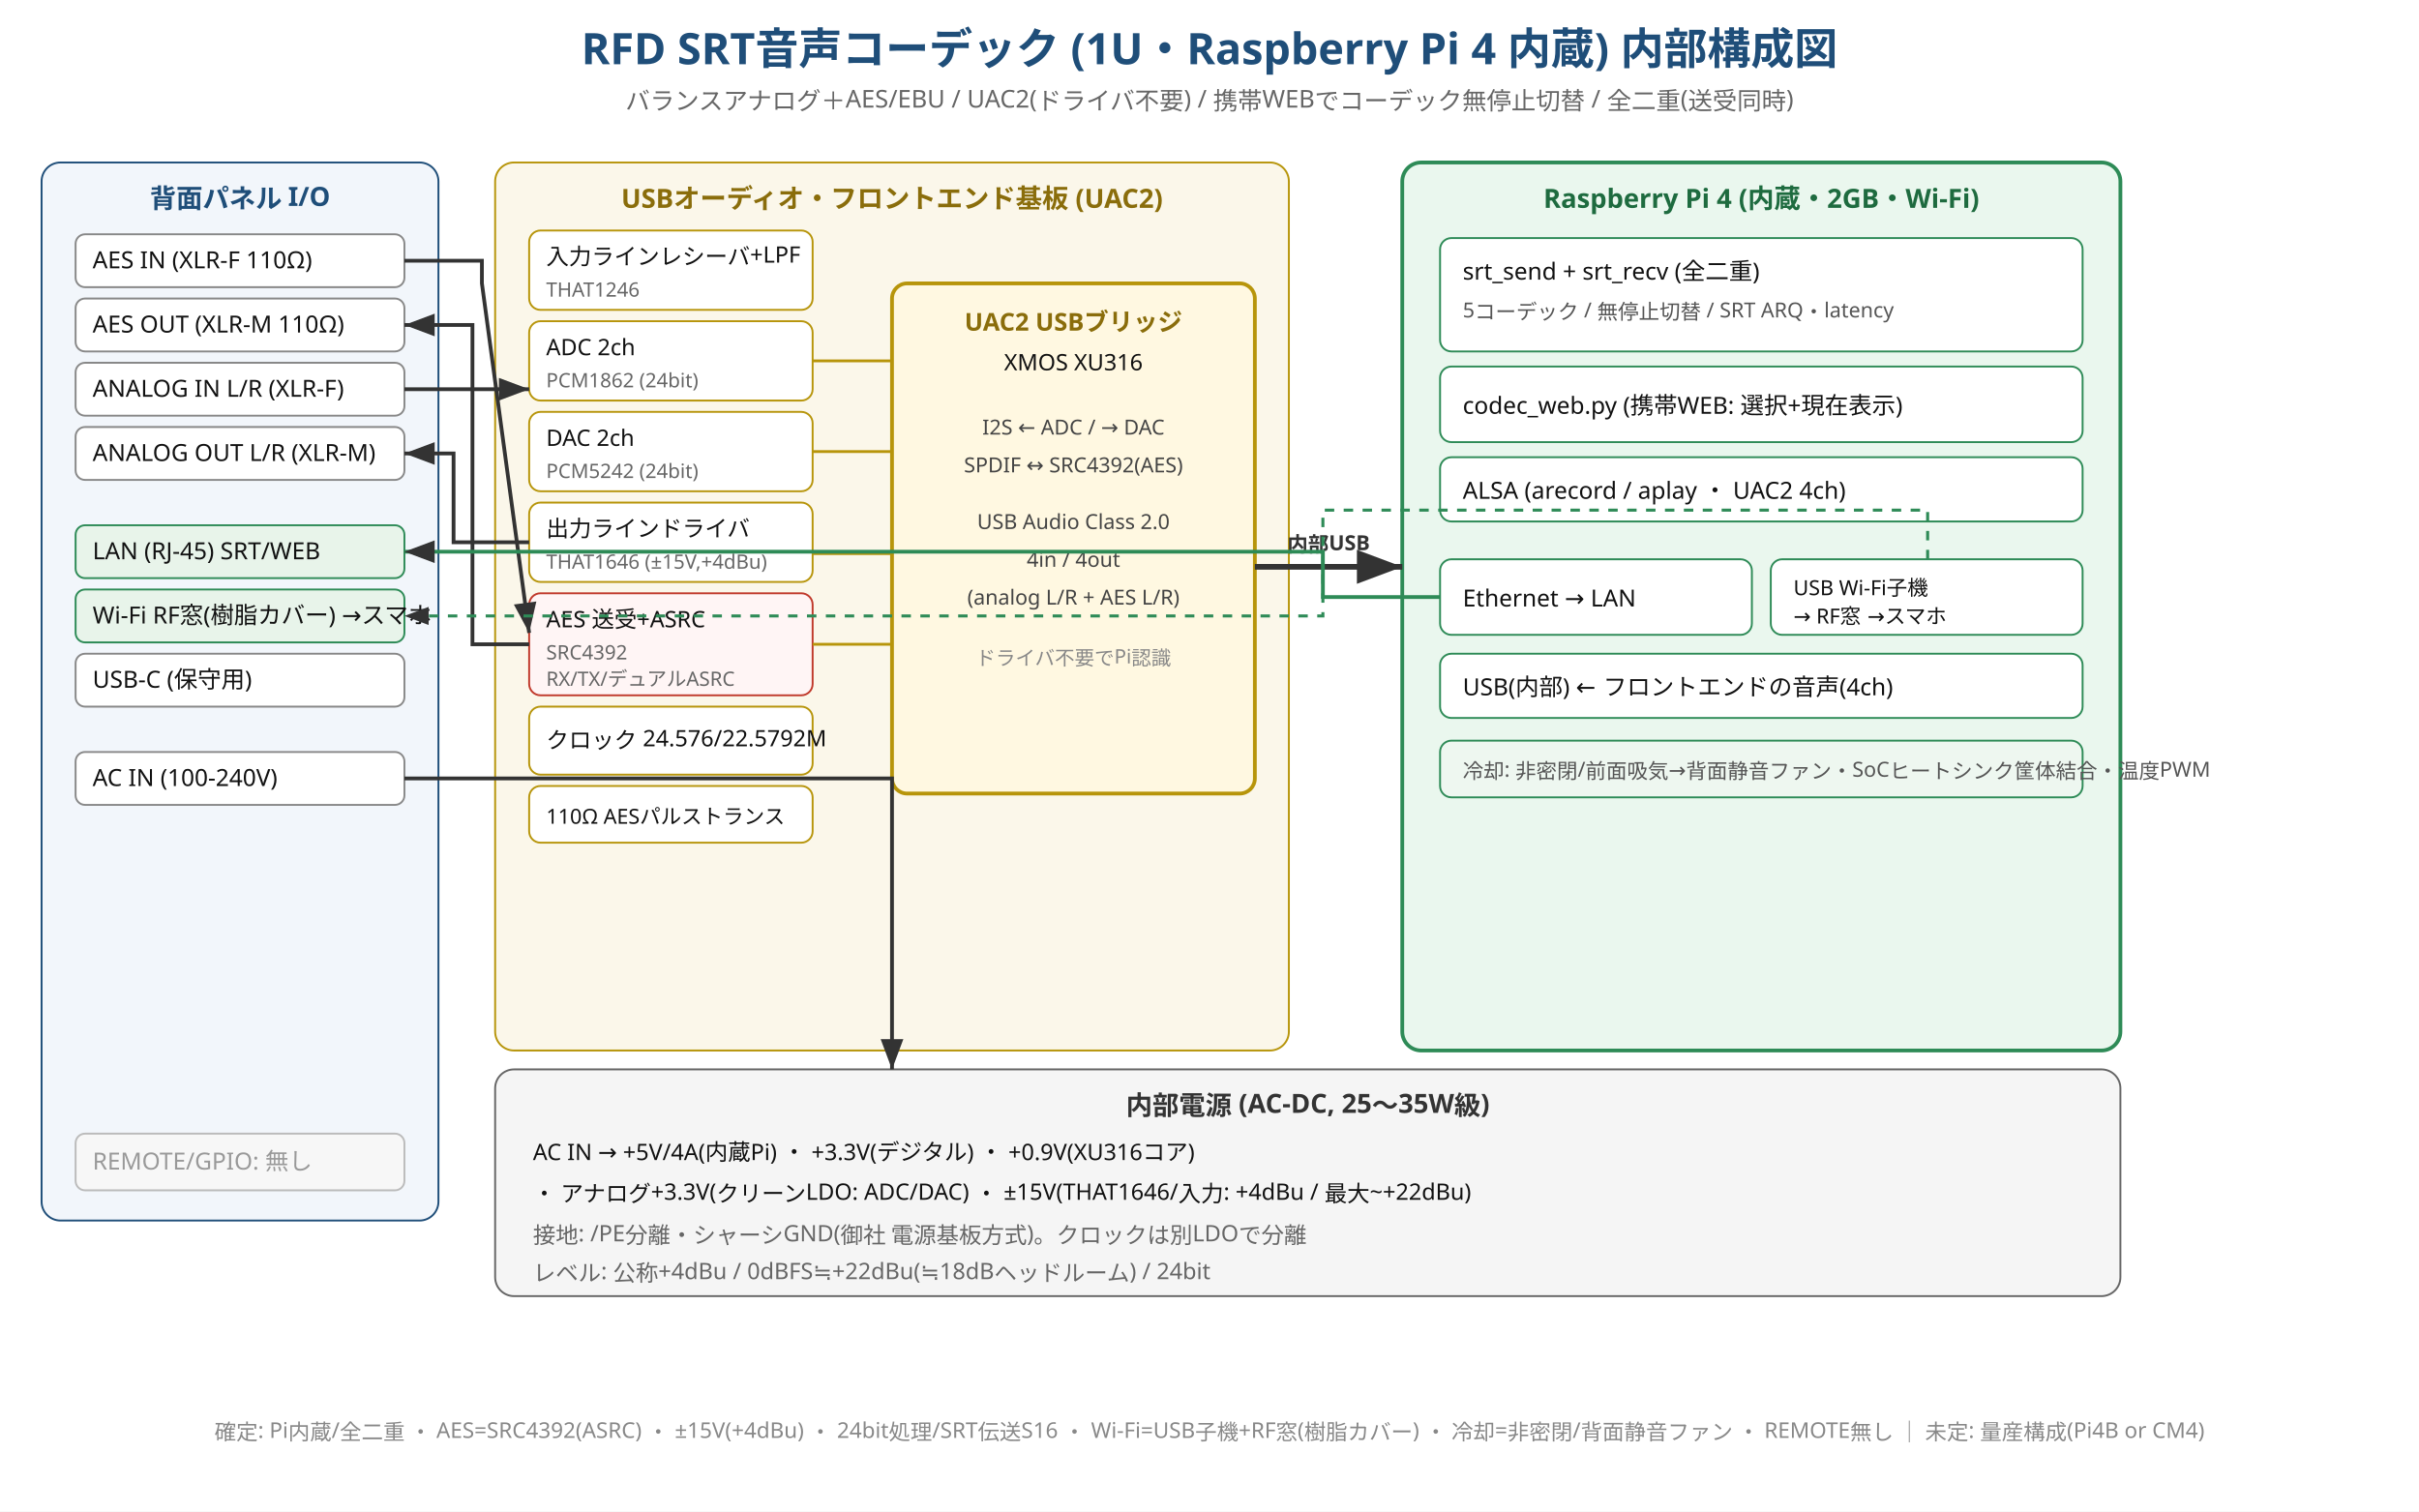
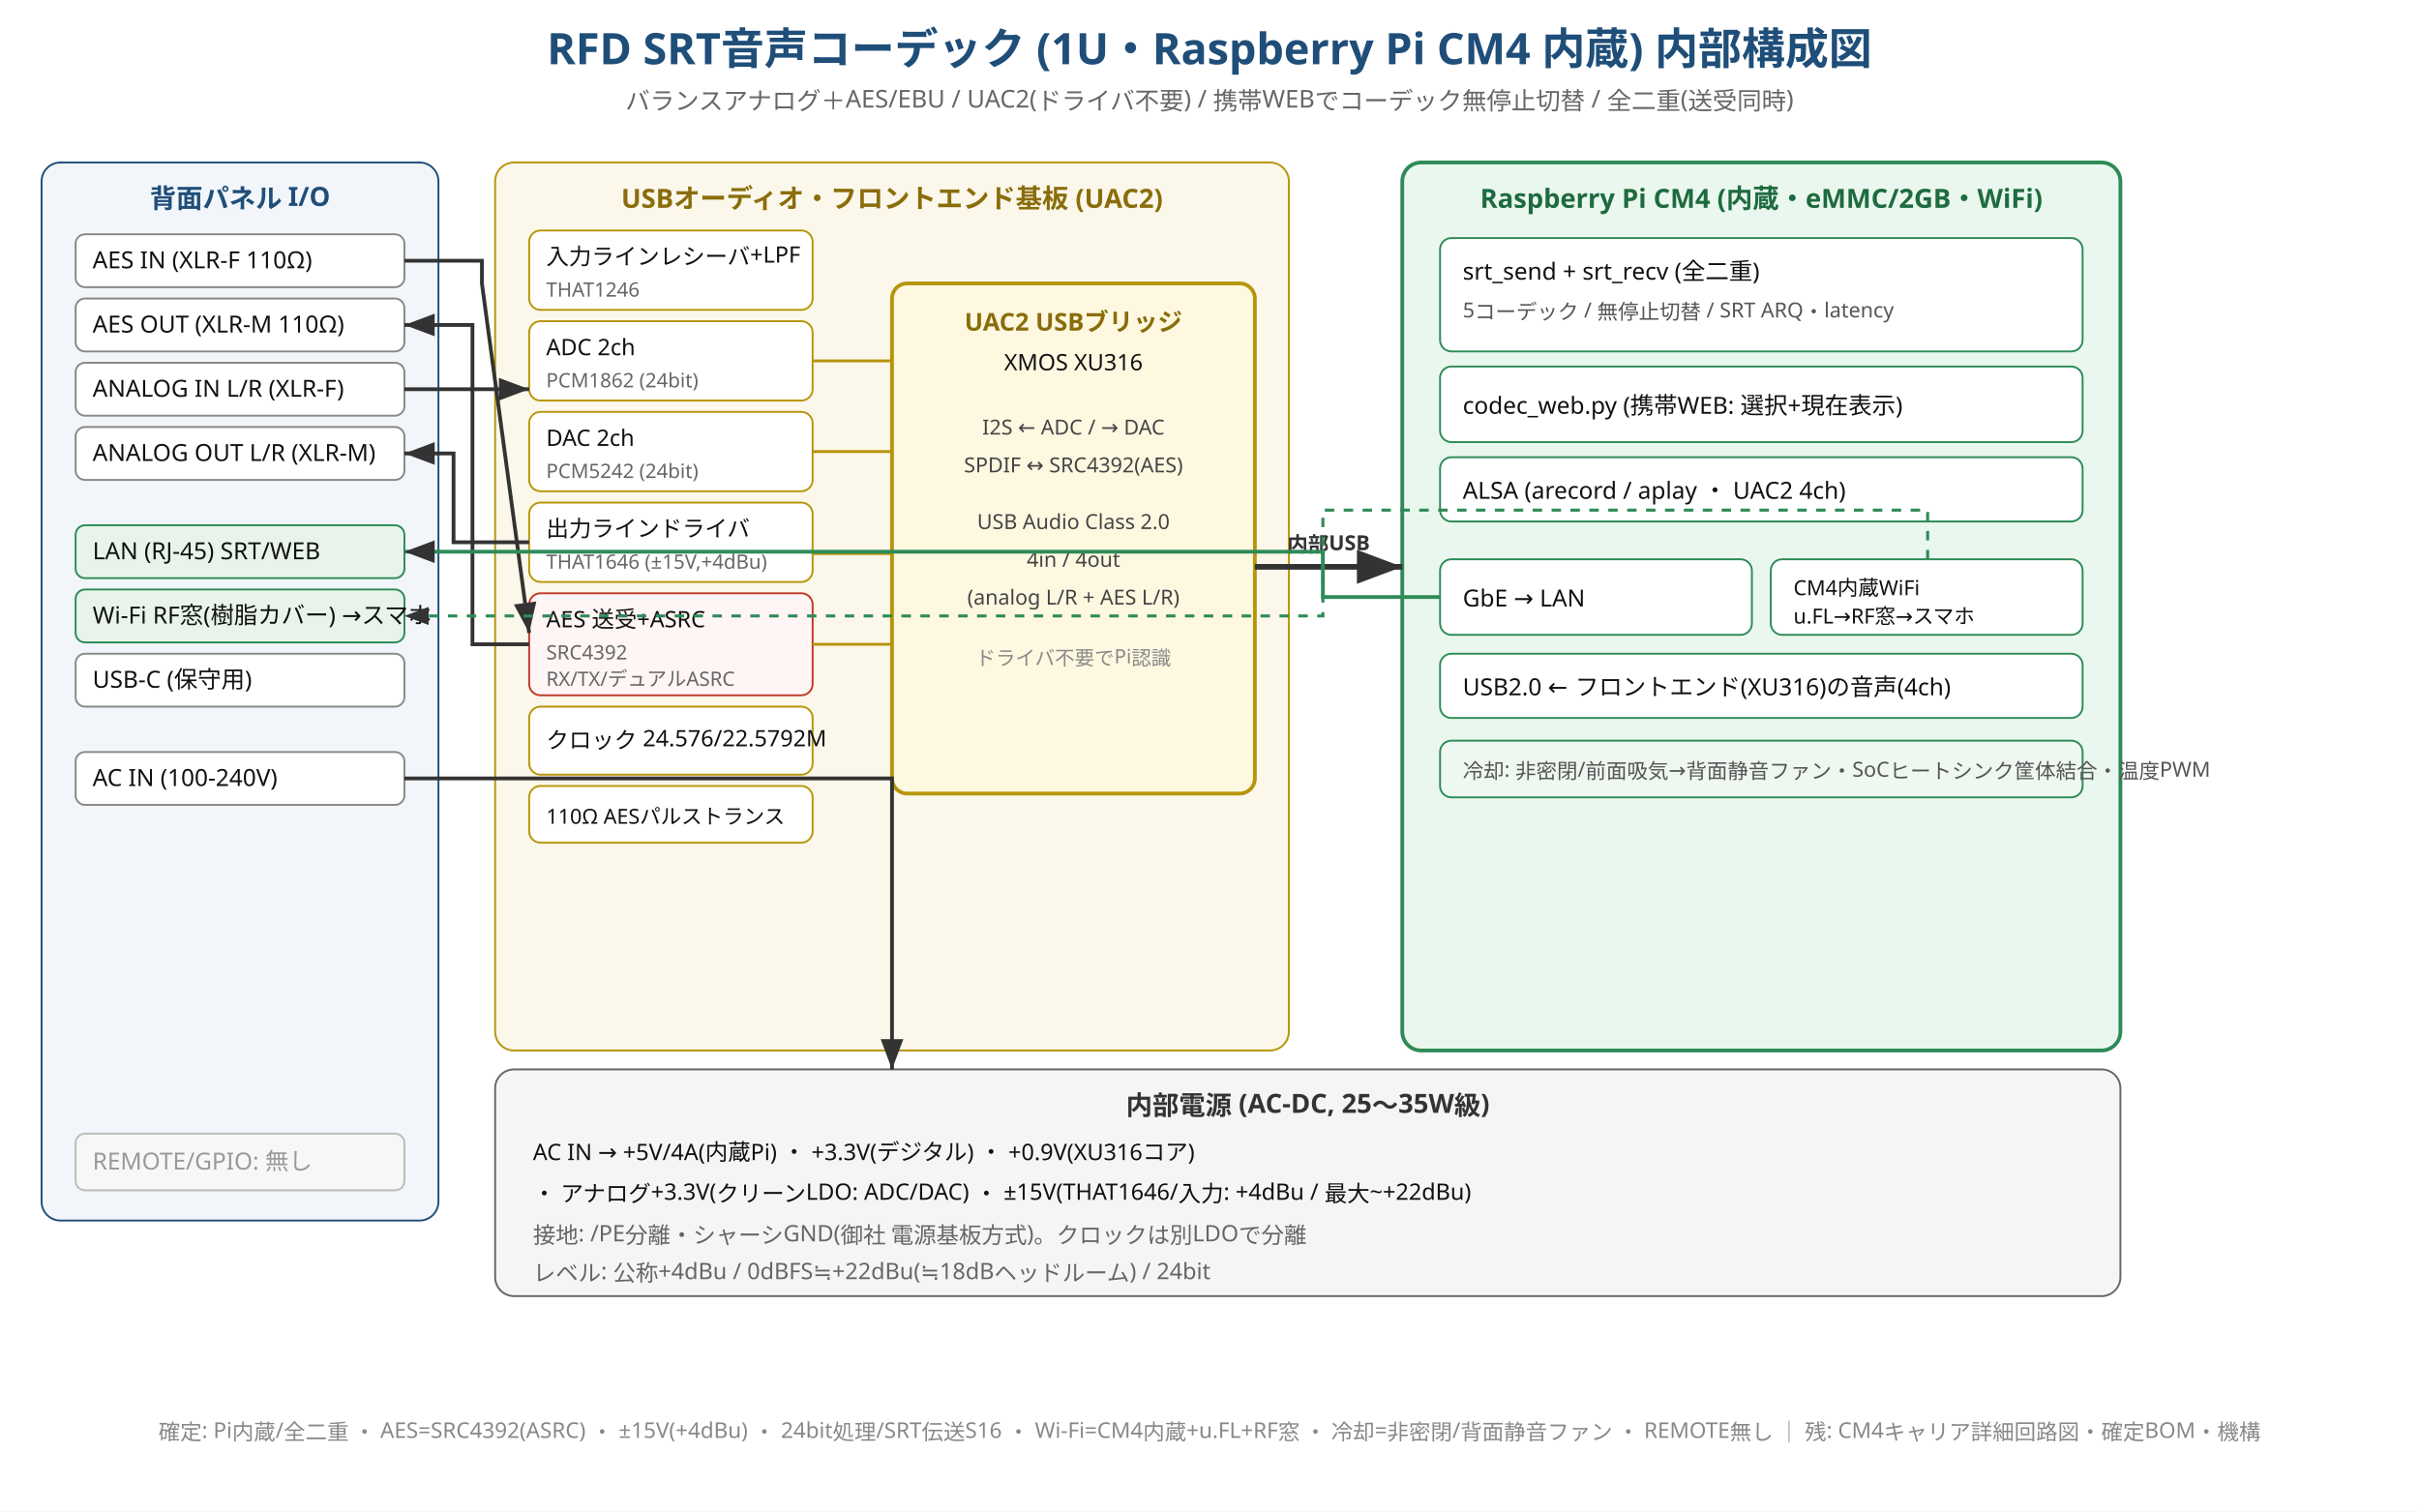
<svg xmlns="http://www.w3.org/2000/svg" viewBox="0 0 1280 800" font-family="'Yu Gothic','Meiryo',sans-serif">
  <rect x="0" y="0" width="1280" height="800" fill="#ffffff" />
-   <text x="640" y="34" font-size="23" font-weight="bold" text-anchor="middle" fill="#1f4e79">RFD SRT音声コーデック (1U・Raspberry Pi 4 内蔵) 内部構成図</text>
+   <text x="640" y="34" font-size="23" font-weight="bold" text-anchor="middle" fill="#1f4e79">RFD SRT音声コーデック (1U・Raspberry Pi CM4 内蔵) 内部構成図</text>
  <text x="640" y="58" font-size="13" text-anchor="middle" fill="#666">バランスアナログ＋AES/EBU / UAC2(ドライバ不要) / 携帯WEBでコーデック無停止切替 / 全二重(送受同時)</text>
  <rect x="22" y="86" width="210" height="560" rx="10" fill="#f2f6fb" stroke="#1f4e79" />
  <text x="127" y="110" font-size="14" font-weight="bold" text-anchor="middle" fill="#1f4e79">背面パネル I/O</text>
  <g font-size="12.5" fill="#111">
    <rect x="40" y="124" width="174" height="28" rx="5" fill="#fff" stroke="#888" />
    <text x="49" y="142">AES IN (XLR-F 110Ω)</text>
    <rect x="40" y="158" width="174" height="28" rx="5" fill="#fff" stroke="#888" />
    <text x="49" y="176">AES OUT (XLR-M 110Ω)</text>
    <rect x="40" y="192" width="174" height="28" rx="5" fill="#fff" stroke="#888" />
    <text x="49" y="210">ANALOG IN L/R (XLR-F)</text>
    <rect x="40" y="226" width="174" height="28" rx="5" fill="#fff" stroke="#888" />
    <text x="49" y="244">ANALOG OUT L/R (XLR-M)</text>
    <rect x="40" y="278" width="174" height="28" rx="5" fill="#e8f4ea" stroke="#2e8b57" />
    <text x="49" y="296">LAN (RJ-45) SRT/WEB</text>
    <rect x="40" y="312" width="174" height="28" rx="5" fill="#e8f4ea" stroke="#2e8b57" />
    <text x="49" y="330">Wi-Fi RF窓(樹脂カバー) →スマホ</text>
    <rect x="40" y="346" width="174" height="28" rx="5" fill="#fff" stroke="#888" />
    <text x="49" y="364">USB-C (保守用)</text>
    <rect x="40" y="398" width="174" height="28" rx="5" fill="#fff" stroke="#888" />
    <text x="49" y="416">AC IN (100-240V)</text>
    <rect x="40" y="600" width="174" height="30" rx="5" fill="#f7f7f7" stroke="#bbb" />
    <text x="49" y="619" fill="#999">REMOTE/GPIO: 無し</text>
  </g>
  <rect x="262" y="86" width="420" height="470" rx="10" fill="#fbf7ea" stroke="#b7950b" />
  <text x="472" y="110" font-size="14" font-weight="bold" text-anchor="middle" fill="#8a6d0b">USBオーディオ・フロントエンド基板 (UAC2)</text>
  <g font-size="12" fill="#111">
    <rect x="280" y="122" width="150" height="42" rx="6" fill="#fff" stroke="#b7950b" />
    <text x="289" y="140">入力ラインレシーバ+LPF</text>
    <text x="289" y="157" font-size="10.5" fill="#666">THAT1246</text>
    <rect x="280" y="170" width="150" height="42" rx="6" fill="#fff" stroke="#b7950b" />
    <text x="289" y="188">ADC 2ch</text>
    <text x="289" y="205" font-size="10.5" fill="#666">PCM1862 (24bit)</text>
    <rect x="280" y="218" width="150" height="42" rx="6" fill="#fff" stroke="#b7950b" />
    <text x="289" y="236">DAC 2ch</text>
    <text x="289" y="253" font-size="10.5" fill="#666">PCM5242 (24bit)</text>
    <rect x="280" y="266" width="150" height="42" rx="6" fill="#fff" stroke="#b7950b" />
    <text x="289" y="284">出力ラインドライバ</text>
    <text x="289" y="301" font-size="10.5" fill="#666">THAT1646 (±15V,+4dBu)</text>
    <rect x="280" y="314" width="150" height="54" rx="6" fill="#fff5f5" stroke="#c0392b" />
    <text x="289" y="332">AES 送受+ASRC</text>
    <text x="289" y="349" font-size="10.5" fill="#666">SRC4392</text>
    <text x="289" y="363" font-size="10.5" fill="#666">RX/TX/デュアルASRC</text>
    <rect x="280" y="374" width="150" height="36" rx="6" fill="#fff" stroke="#b7950b" />
    <text x="289" y="396">クロック 24.576/22.5792M</text>
    <rect x="280" y="416" width="150" height="30" rx="6" fill="#fff" stroke="#b7950b" />
    <text x="289" y="436" font-size="11">110Ω AESパルストランス</text>
    <rect x="472" y="150" width="192" height="270" rx="8" fill="#fff8e1" stroke="#b7950b" stroke-width="2" />
    <text x="568" y="175" font-size="13" font-weight="bold" text-anchor="middle" fill="#8a6d0b">UAC2 USBブリッジ</text>
    <text x="568" y="196" font-size="12" text-anchor="middle" fill="#111">XMOS XU316</text>
    <text x="568" y="230" font-size="11" text-anchor="middle" fill="#444">I2S ← ADC / → DAC</text>
    <text x="568" y="250" font-size="11" text-anchor="middle" fill="#444">SPDIF ↔ SRC4392(AES)</text>
    <text x="568" y="280" font-size="11" text-anchor="middle" fill="#444">USB Audio Class 2.0</text>
    <text x="568" y="300" font-size="11" text-anchor="middle" fill="#444">4in / 4out</text>
    <text x="568" y="320" font-size="11" text-anchor="middle" fill="#444">(analog L/R + AES L/R)</text>
    <text x="568" y="352" font-size="10.5" text-anchor="middle" fill="#888">ドライバ不要でPi認識</text>
  </g>
  <g stroke="#b7950b" stroke-width="1.5" fill="none">
    <path d="M430 191 H472" />
    <path d="M430 239 H472" />
    <path d="M430 293 H472" />
    <path d="M430 341 H472" />
  </g>
  <rect x="742" y="86" width="380" height="470" rx="10" fill="#eaf7ee" stroke="#2e8b57" stroke-width="2" />
-   <text x="932" y="110" font-size="14" font-weight="bold" text-anchor="middle" fill="#1e6b3f">Raspberry Pi 4 (内蔵・2GB・Wi-Fi)</text>
+   <text x="932" y="110" font-size="14" font-weight="bold" text-anchor="middle" fill="#1e6b3f">Raspberry Pi CM4 (内蔵・eMMC/2GB・WiFi)</text>
  <g font-size="12.5" fill="#111">
    <rect x="762" y="126" width="340" height="60" rx="6" fill="#fff" stroke="#2e8b57" />
    <text x="774" y="148">srt_send + srt_recv (全二重)</text>
    <text x="774" y="168" font-size="11" fill="#555">5コーデック / 無停止切替 / SRT ARQ・latency</text>
    <rect x="762" y="194" width="340" height="40" rx="6" fill="#fff" stroke="#2e8b57" />
    <text x="774" y="219">codec_web.py (携帯WEB: 選択+現在表示)</text>
    <rect x="762" y="242" width="340" height="34" rx="6" fill="#fff" stroke="#2e8b57" />
    <text x="774" y="264">ALSA (arecord / aplay ・ UAC2 4ch)</text>
    <rect x="762" y="296" width="165" height="40" rx="6" fill="#fff" stroke="#2e8b57" />
-     <text x="774" y="321">Ethernet → LAN</text>
+     <text x="774" y="321">GbE → LAN</text>
    <rect x="937" y="296" width="165" height="40" rx="6" fill="#fff" stroke="#2e8b57" />
-     <text x="949" y="315" font-size="11">USB Wi-Fi子機</text>
-     <text x="949" y="330" font-size="11">→ RF窓 →スマホ</text>
+     <text x="949" y="315" font-size="11">CM4内蔵WiFi</text>
+     <text x="949" y="330" font-size="11">u.FL→RF窓→スマホ</text>
    <rect x="762" y="346" width="340" height="34" rx="6" fill="#fff" stroke="#2e8b57" />
-     <text x="774" y="368">USB(内部) ← フロントエンドの音声(4ch)</text>
+     <text x="774" y="368">USB2.0 ← フロントエンド(XU316)の音声(4ch)</text>
    <rect x="762" y="392" width="340" height="30" rx="6" fill="#eef7f0" stroke="#2e8b57" />
    <text x="774" y="412" font-size="11" fill="#555">冷却: 非密閉/前面吸気→背面静音ファン・SoCヒートシンク筐体結合・温度PWM</text>
  </g>
  <defs>
    <marker id="ar" markerWidth="10" markerHeight="10" refX="8" refY="3" orient="auto">
      <path d="M0,0 L8,3 L0,6 Z" fill="#333" />
    </marker>
  </defs>
  <g stroke="#333" stroke-width="2" fill="none" marker-end="url(#ar)">
    <path d="M214 138 H255 V150 L280 335" />
    <path d="M280 341 H250 V172 H214" />
    <path d="M214 206 H280" />
    <path d="M280 287 H240 V240 H214" />
  </g>
  <path d="M664 300 H742" stroke="#333" stroke-width="3" fill="none" marker-end="url(#ar)" />
  <text x="703" y="292" font-size="11" font-weight="bold" text-anchor="middle" fill="#333">内部USB</text>
  <path d="M762 316 H700 V292 H214" stroke="#2e8b57" stroke-width="2" fill="none" marker-end="url(#ar)" />
  <path d="M1020 296 V270 H700 V326 H214" stroke="#2e8b57" stroke-width="1.6" fill="none" stroke-dasharray="5" marker-end="url(#ar)" />
  <rect x="262" y="566" width="860" height="120" rx="10" fill="#f5f5f5" stroke="#666" />
  <text x="692" y="590" font-size="14" font-weight="bold" text-anchor="middle" fill="#333">内部電源 (AC-DC, 25〜35W級)</text>
  <g font-size="12" fill="#111">
    <text x="282" y="614">AC IN → +5V/4A(内蔵Pi) ・ +3.3V(デジタル) ・ +0.9V(XU316コア)</text>
    <text x="282" y="636">・ アナログ+3.3V(クリーンLDO: ADC/DAC) ・ ±15V(THAT1646/入力: +4dBu / 最大~+22dBu)</text>
    <text x="282" y="658" fill="#666">接地: /PE分離・シャーシGND(御社 電源基板方式)。クロックは別LDOで分離</text>
    <text x="282" y="678" fill="#666">レベル: 公称+4dBu / 0dBFS≒+22dBu(≒18dBヘッドルーム) / 24bit</text>
  </g>
  <g stroke="#333" stroke-width="2" fill="none" marker-end="url(#ar)">
    <path d="M214 412 H472 V566" />
  </g>
-   <text x="640" y="762" font-size="11.5" text-anchor="middle" fill="#888">確定: Pi内蔵/全二重 ・ AES=SRC4392(ASRC) ・ ±15V(+4dBu) ・ 24bit処理/SRT伝送S16 ・ Wi-Fi=USB子機+RF窓(樹脂カバー) ・ 冷却=非密閉/背面静音ファン ・ REMOTE無し ｜ 未定: 量産構成(Pi4B or CM4)</text>
+   <text x="640" y="762" font-size="11.5" text-anchor="middle" fill="#888">確定: Pi内蔵/全二重 ・ AES=SRC4392(ASRC) ・ ±15V(+4dBu) ・ 24bit処理/SRT伝送S16 ・ Wi-Fi=CM4内蔵+u.FL+RF窓 ・ 冷却=非密閉/背面静音ファン ・ REMOTE無し ｜ 残: CM4キャリア詳細回路図・確定BOM・機構</text>
</svg>
